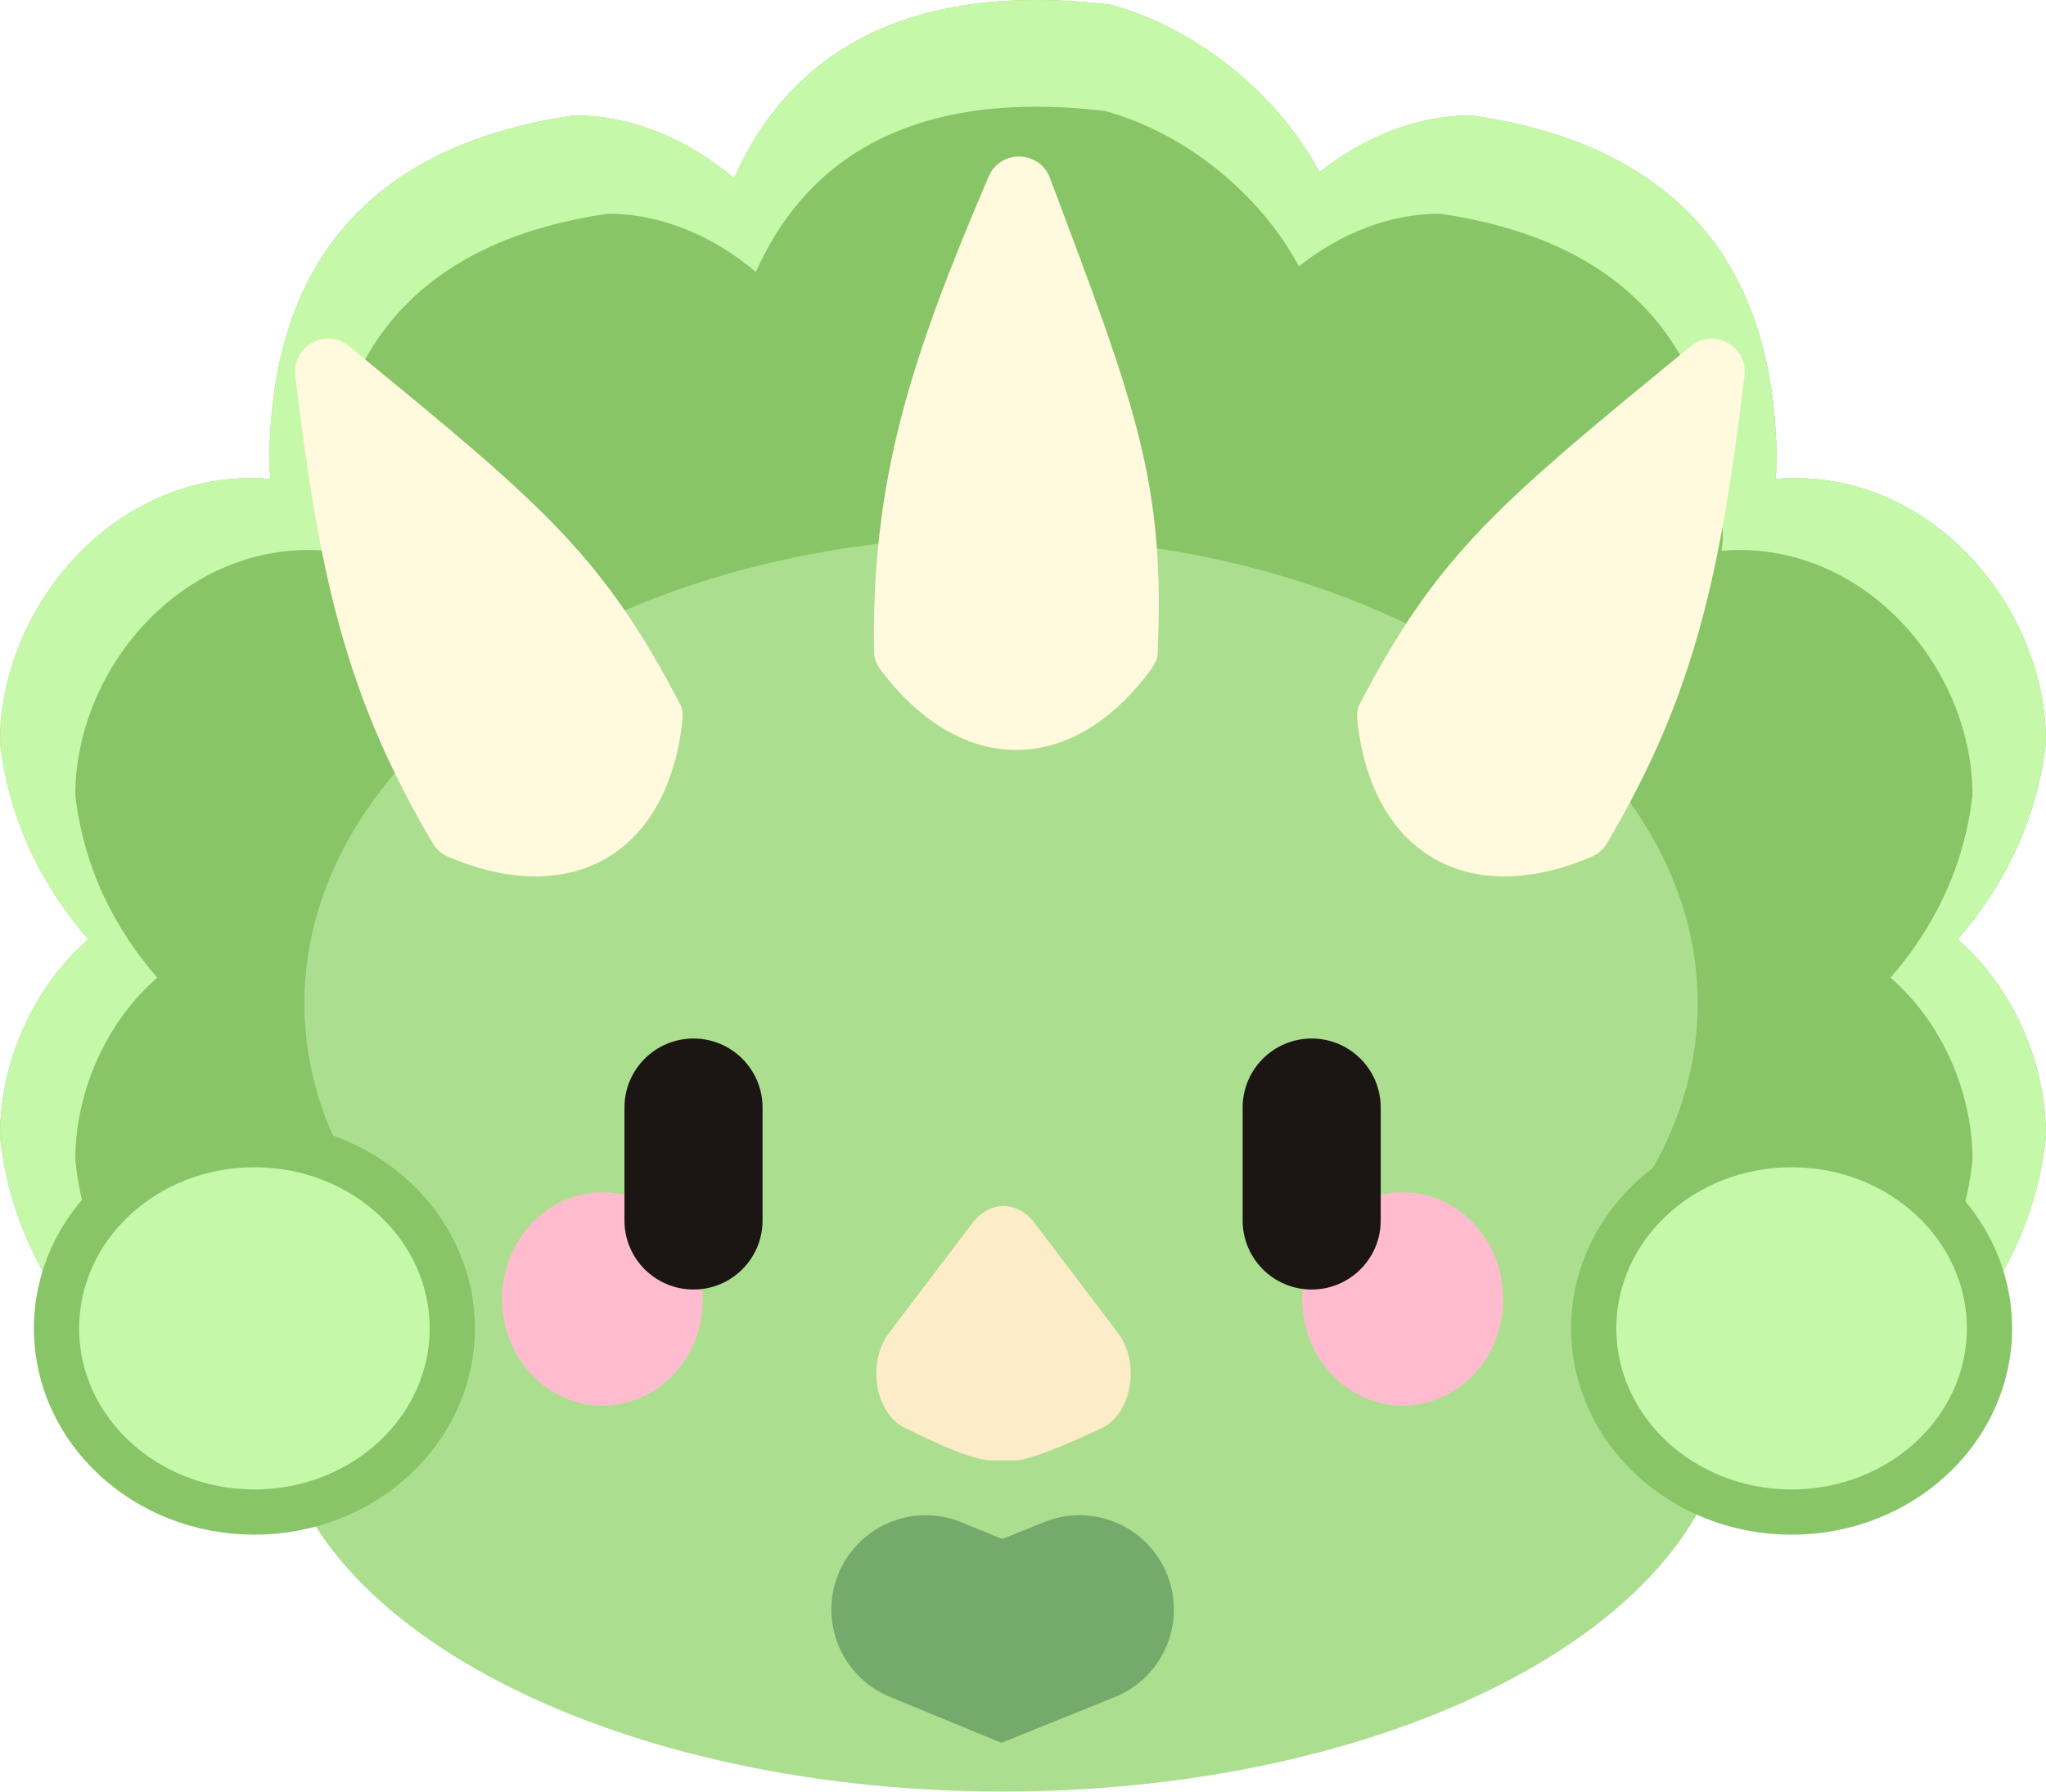
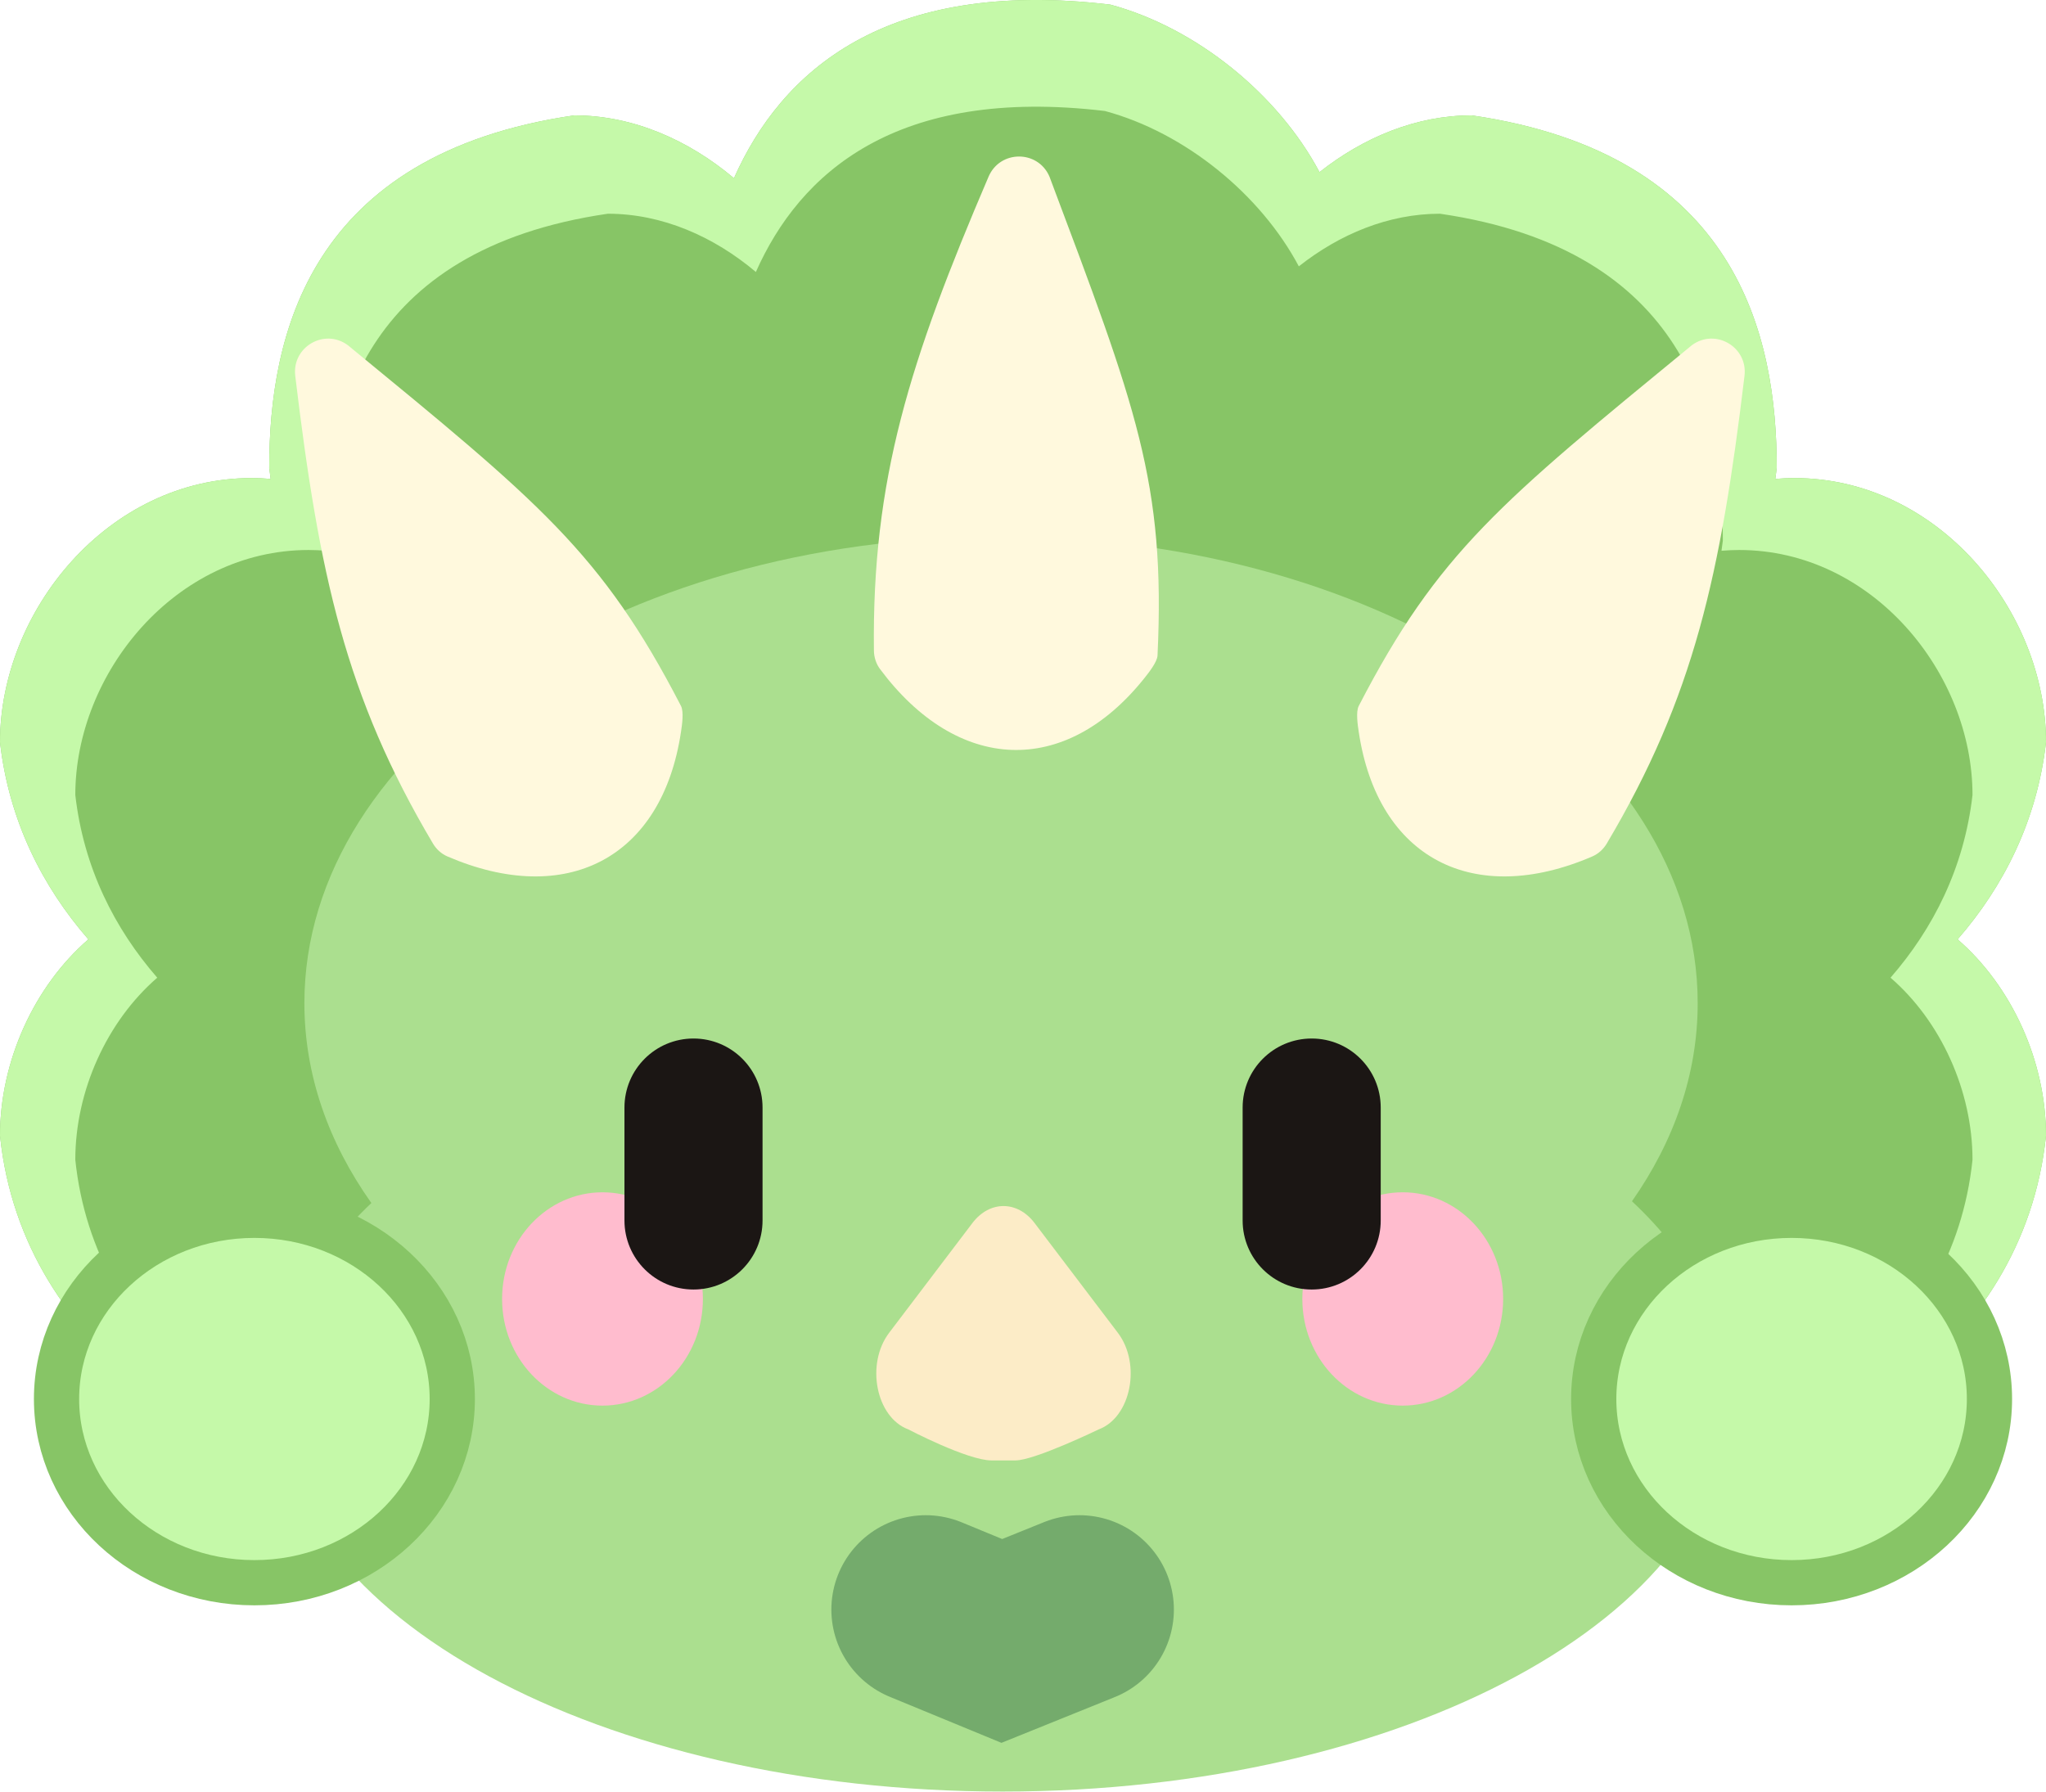
<svg xmlns="http://www.w3.org/2000/svg" preserveAspectRatio="none" overflow="visible" style="display: block;" width="72.38" height="63.389" viewBox="0 0 72.38 63.389" fill="none">
  <g id="Group 633314">
    <path id="Union" d="M25.965 6.306C27.634 2.545 31.299 -0.785 39.279 0.163C42.334 0.986 45.221 3.345 46.679 6.091C48.23 4.865 50.097 4.082 52.065 4.082C61.487 5.457 62.855 11.911 62.855 16.558C62.84 16.689 62.823 16.818 62.804 16.945C63.027 16.927 63.252 16.915 63.477 16.915C68.56 16.915 72.38 21.616 72.38 26.263C72.062 29.045 70.878 31.369 69.253 33.236C71.171 34.897 72.38 37.549 72.38 40.184C71.569 47.974 64.096 51.895 59.815 51.895C55.535 51.895 56.877 44.486 56.877 40.184C56.877 39.75 56.917 39.315 56.989 38.885C52.48 38.395 53.973 30.759 53.973 26.263C53.973 26.218 53.976 26.173 53.977 26.128C51.593 26.903 49.173 27.199 47.33 27.199C44.326 27.199 43.207 24.191 42.794 20.772C40.674 23.738 38.142 25.955 35.768 25.316C33.788 24.782 31.491 23.292 29.535 21.155C29.085 24.413 27.941 27.199 25.05 27.199C23.206 27.199 20.786 26.903 18.402 26.128C18.403 26.173 18.407 26.218 18.407 26.263C18.407 30.759 19.9 38.395 15.391 38.885C15.463 39.315 15.503 39.75 15.503 40.184C15.503 44.486 16.845 51.895 12.565 51.895C8.283 51.895 0.811 47.974 0 40.184C0 37.549 1.208 34.897 3.126 33.236C1.501 31.369 0.318 29.044 0 26.263C0 21.616 3.82 16.915 8.902 16.915C9.128 16.915 9.352 16.927 9.575 16.945C9.556 16.818 9.539 16.688 9.524 16.558C9.524 11.911 10.893 5.457 20.315 4.082C22.395 4.082 24.364 4.956 25.965 6.306Z" fill="#87C566" />
    <path id="Subtract" d="M25.965 6.306C27.634 2.545 31.299 -0.785 39.279 0.163C42.334 0.986 45.221 3.345 46.679 6.091C48.23 4.865 50.097 4.082 52.065 4.082C61.487 5.457 62.855 11.911 62.855 16.558C62.84 16.688 62.823 16.818 62.804 16.945C63.027 16.927 63.252 16.915 63.477 16.915C68.56 16.915 72.38 21.616 72.38 26.263C72.062 29.045 70.878 31.369 69.253 33.236C71.171 34.897 72.38 37.549 72.38 40.184C71.569 47.974 64.096 51.895 59.815 51.895C59.572 51.895 59.346 51.868 59.138 51.822C63.171 51.286 69.089 47.681 69.78 41.037C69.78 38.594 68.659 36.133 66.88 34.593C68.387 32.862 69.485 30.708 69.78 28.128C69.78 23.82 66.238 19.46 61.525 19.46C61.316 19.46 61.107 19.471 60.9 19.487C60.918 19.369 60.934 19.25 60.948 19.129C60.948 14.82 59.68 8.836 50.942 7.562C49.118 7.562 47.386 8.287 45.948 9.424C44.597 6.878 41.92 4.69 39.087 3.927C31.686 3.048 28.288 6.136 26.74 9.623C25.256 8.372 23.431 7.562 21.502 7.562C12.764 8.836 11.495 14.82 11.495 19.129C11.509 19.25 11.524 19.369 11.542 19.487C11.336 19.471 11.128 19.46 10.919 19.46C6.206 19.46 2.664 23.82 2.664 28.128C2.959 30.707 4.057 32.863 5.563 34.593C3.784 36.133 2.664 38.594 2.664 41.037C3.353 47.659 9.234 51.263 13.267 51.818C13.051 51.867 12.818 51.895 12.565 51.895C8.283 51.895 0.811 47.974 0 40.184C0 37.549 1.208 34.897 3.126 33.236C1.501 31.369 0.318 29.044 0 26.263C0 21.616 3.82 16.915 8.902 16.915C9.128 16.915 9.353 16.927 9.575 16.945C9.556 16.818 9.539 16.688 9.524 16.558C9.524 11.911 10.893 5.457 20.315 4.082C22.395 4.082 24.364 4.956 25.965 6.306Z" fill="#C5F9A9" />
    <path id="Union_2" d="M35.413 18.984C49.024 18.984 60.058 26.376 60.058 35.494C60.058 38 59.224 40.376 57.733 42.503C59.918 44.551 61.168 46.928 61.168 49.463C61.168 57.154 49.662 63.389 35.469 63.389C21.275 63.389 9.769 57.154 9.769 49.463C9.769 46.954 10.994 44.6 13.138 42.566C11.619 40.423 10.768 38.025 10.768 35.494C10.768 26.376 21.802 18.984 35.413 18.984Z" fill="#ABDF8F" />
    <path id="Polygon 23" d="M10.445 13.299C10.322 12.274 11.478 11.601 12.307 12.215C19.05 17.754 21.283 19.541 24.091 24.979C24.198 25.186 24.126 25.665 24.091 25.894C23.42 30.383 20.021 32.111 15.829 30.303C15.614 30.211 15.436 30.047 15.317 29.847C12.227 24.642 11.289 20.338 10.445 13.299Z" fill="#FFF9DD" />
    <path id="Polygon 25" d="M61.714 13.299C61.837 12.274 60.681 11.601 59.851 12.215C53.108 17.754 50.875 19.541 48.067 24.979C47.96 25.186 48.032 25.665 48.067 25.894C48.738 30.383 52.137 32.111 56.33 30.303C56.544 30.211 56.722 30.047 56.841 29.847C59.931 24.642 60.869 20.338 61.714 13.299Z" fill="#FFF9DD" />
    <path id="Polygon 24" d="M34.971 6.253C35.376 5.304 36.714 5.299 37.125 6.245C40.196 14.414 41.236 17.078 40.949 23.192C40.938 23.424 40.636 23.802 40.492 23.984C37.666 27.535 33.858 27.333 31.131 23.671C30.992 23.484 30.919 23.253 30.916 23.02C30.843 16.967 32.182 12.771 34.971 6.253Z" fill="#FFF9DD" />
    <ellipse id="Ellipse 1746" cx="21.314" cy="45.96" rx="3.552" ry="3.774" fill="#FFBCCE" />
    <path id="Vector 645" d="M32.749 56.95L35.441 58.06L38.189 56.95" stroke="#74AB6C" stroke-width="6.677" stroke-linecap="round" />
    <rect id="Rectangle 956" x="22.091" y="36.745" width="4.885" height="8.881" rx="2.442" fill="#1B1614" />
    <ellipse id="Ellipse 1747" cx="3.552" cy="3.774" rx="3.552" ry="3.774" transform="matrix(-1 0 0 1 53.1758 42.1858)" fill="#FFBCCE" />
    <rect id="Rectangle 957" width="4.885" height="8.881" rx="2.442" transform="matrix(-1 0 0 1 48.8449 36.7451)" fill="#1B1614" />
    <path id="Rectangle 958" d="M34.401 43.273C35.008 42.473 35.992 42.473 36.599 43.273L39.544 47.155C40.383 48.261 40.01 50.149 38.868 50.575C38.868 50.575 36.599 51.673 35.923 51.673C35.247 51.673 35.077 51.673 35.077 51.673C34.228 51.673 32.132 50.575 32.132 50.575C30.99 50.149 30.617 48.261 31.456 47.155L34.401 43.273Z" fill="#FCECC7" />
-     <ellipse id="Hand_left" cx="9" cy="47" rx="7" ry="6.5" fill="#C5F9A9" stroke="#87C566" stroke-width="1.6" />
-     <ellipse id="Hand_right" cx="63.38" cy="47" rx="7" ry="6.5" fill="#C5F9A9" stroke="#87C566" stroke-width="1.6" />
+     <ellipse id="Hand_left" cx="9" cy="49.5" rx="7" ry="6.5" fill="#C5F9A9" stroke="#87C566" stroke-width="1.6" />
+     <ellipse id="Hand_right" cx="63.38" cy="49.5" rx="7" ry="6.5" fill="#C5F9A9" stroke="#87C566" stroke-width="1.6" />
  </g>
</svg>
